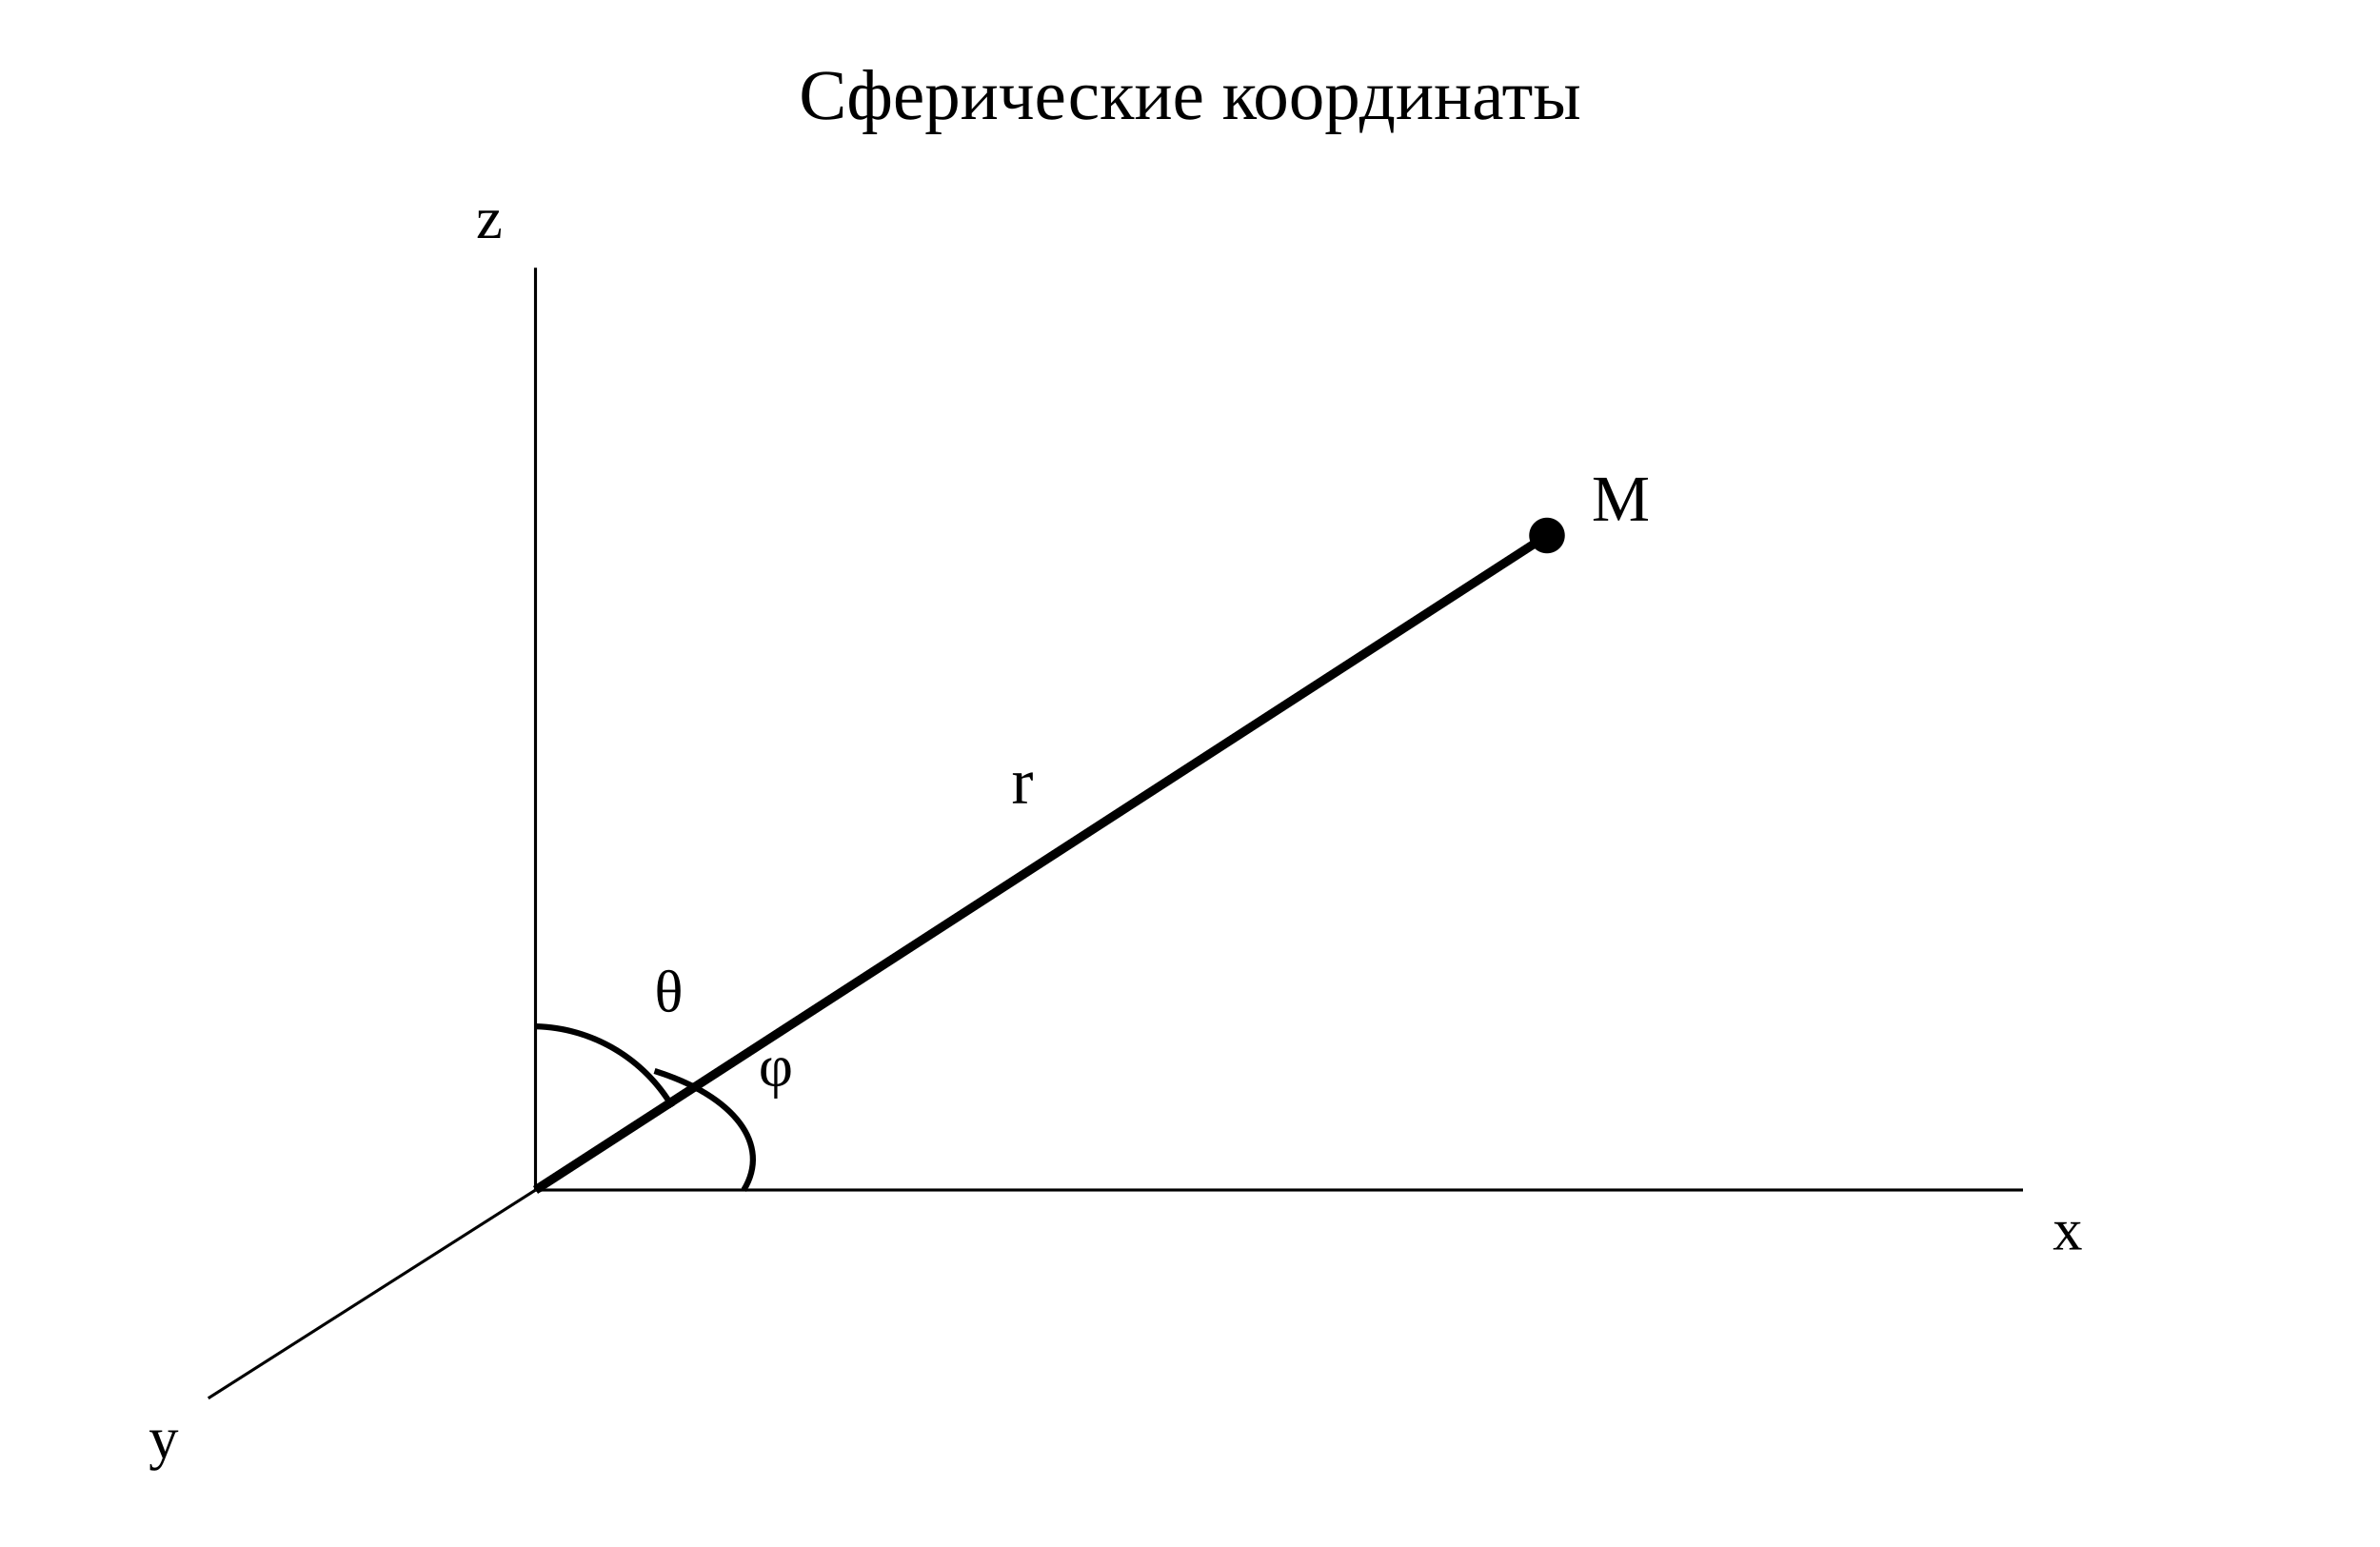
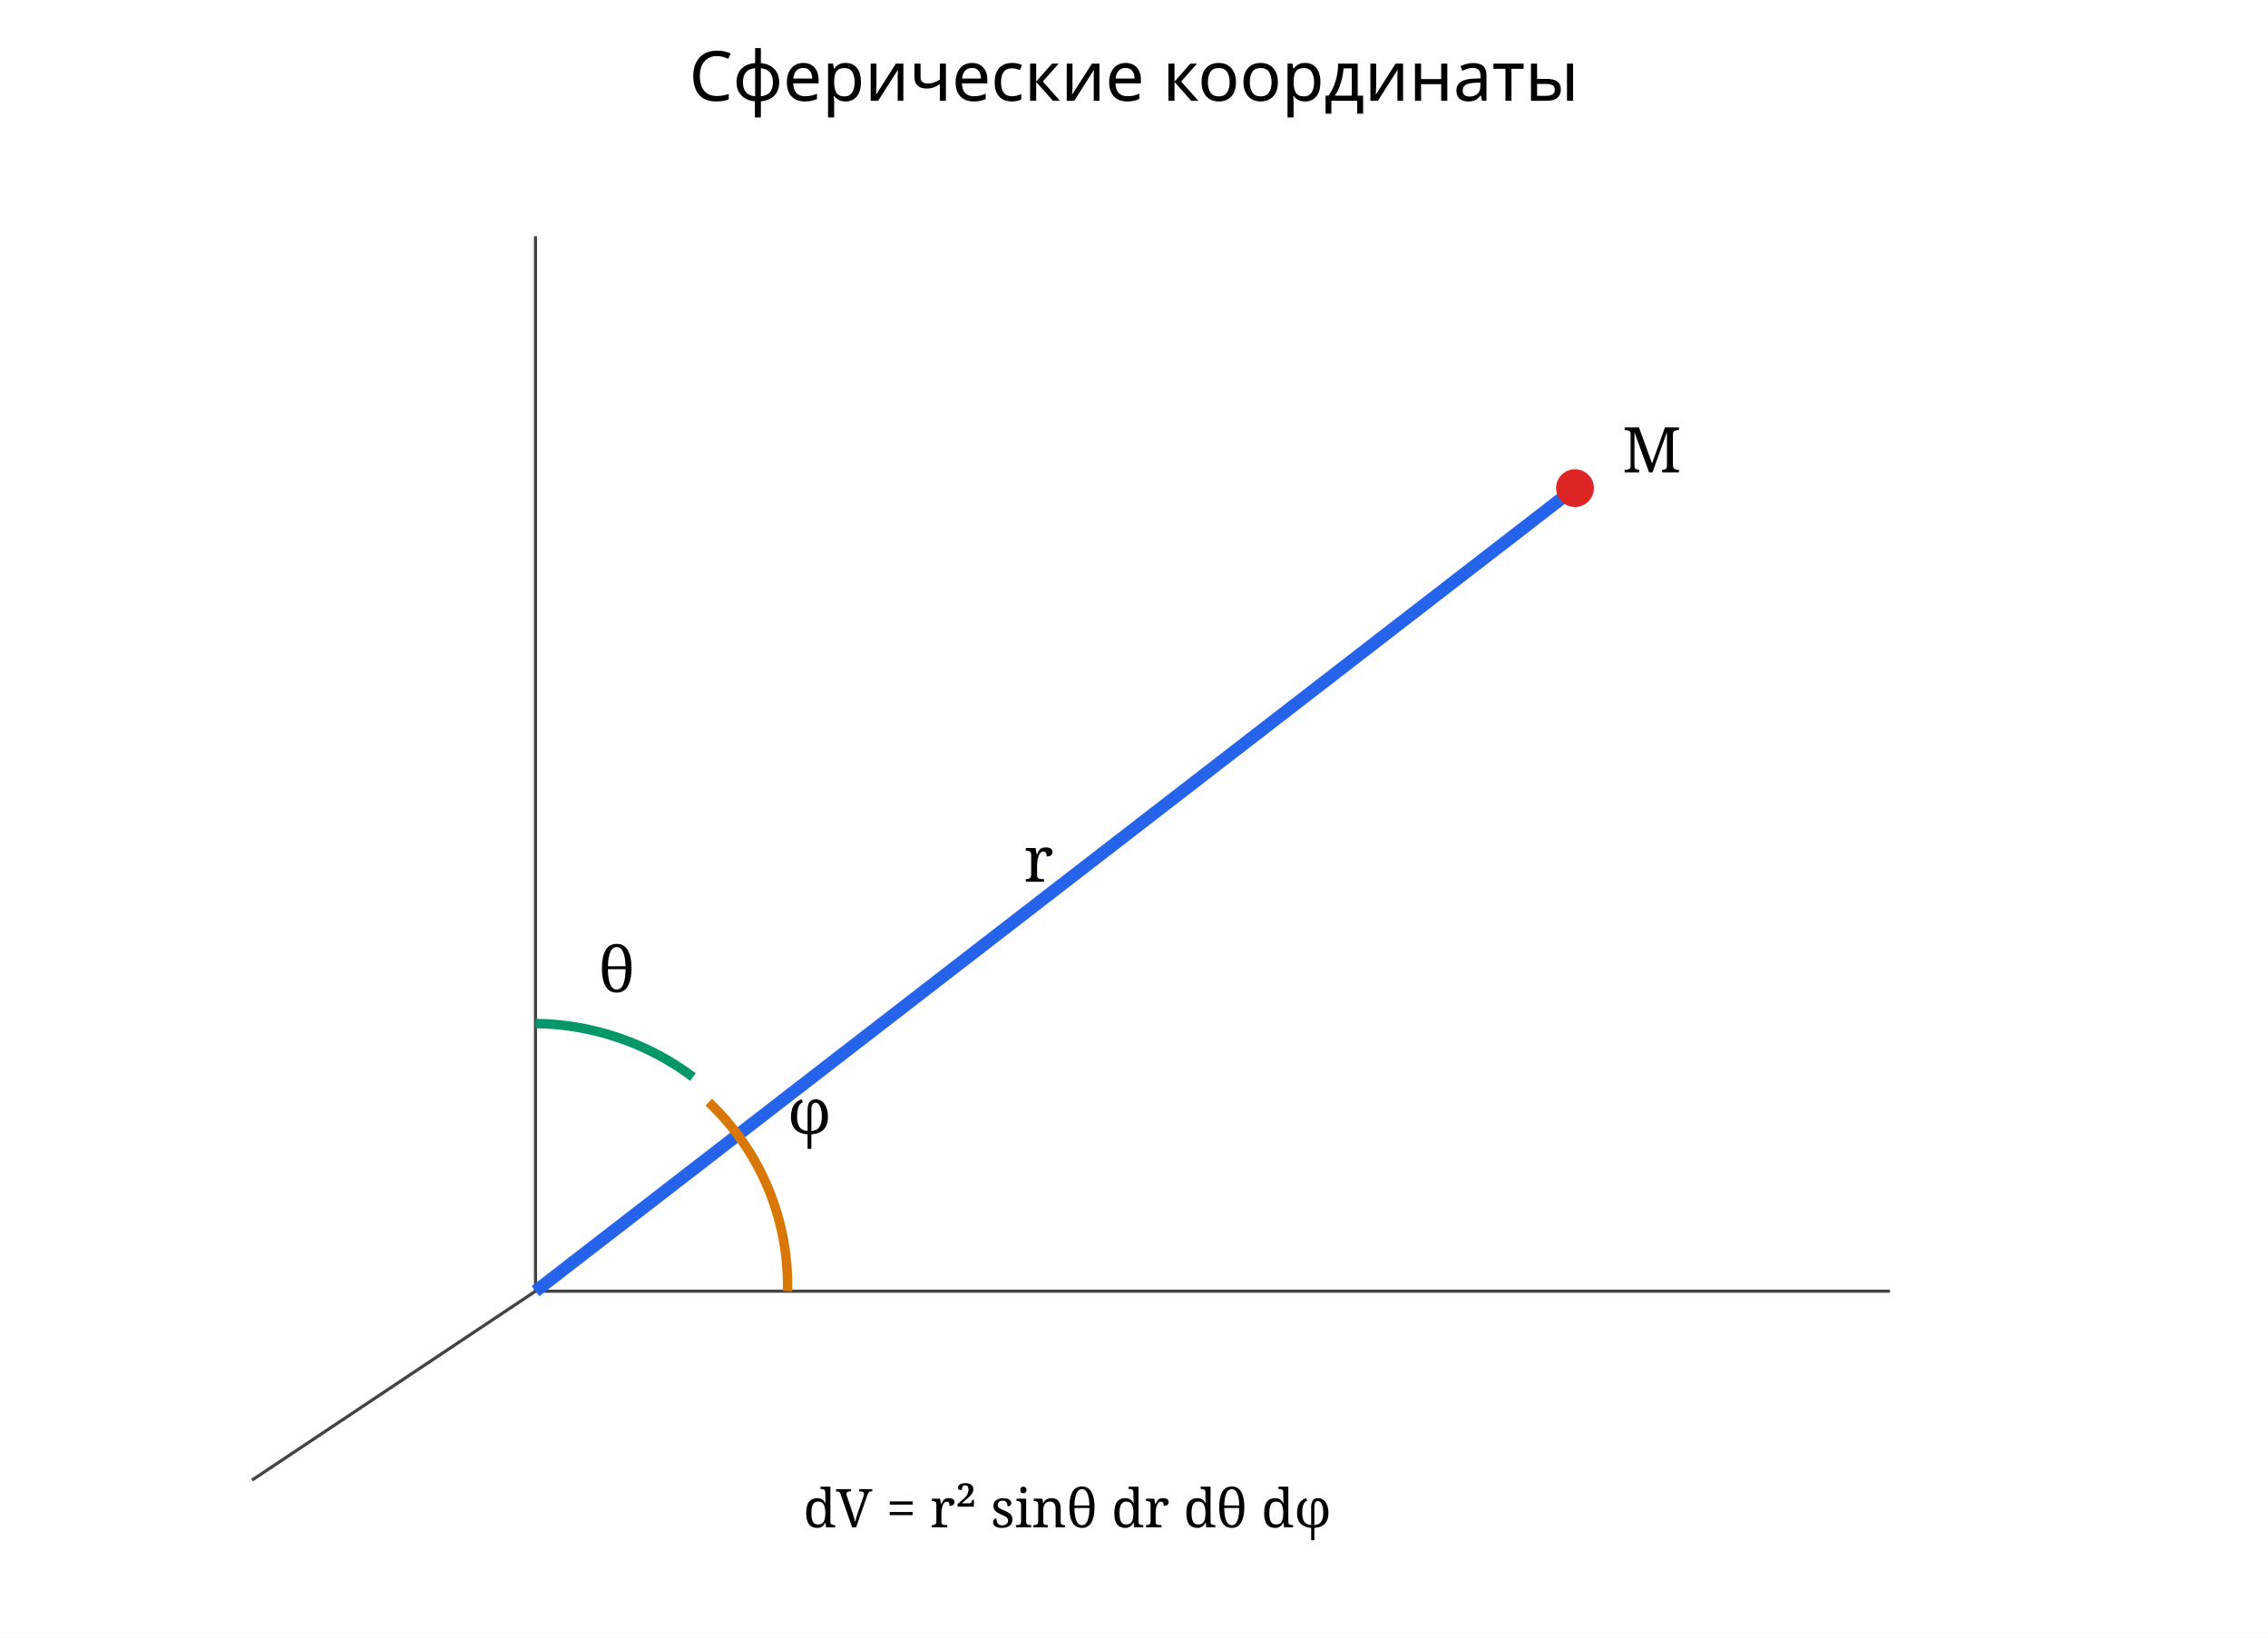
- <svg xmlns="http://www.w3.org/2000/svg" width="800" height="520" viewBox="0 0 800 520">
-   <rect width="100%" height="100%" fill="white" />
-   <text x="400" y="40" text-anchor="middle" font-size="24">Сферические координаты</text>
-   <line x1="180" y1="400" x2="680" y2="400" stroke="black" />
-   <line x1="180" y1="400" x2="180" y2="90" stroke="black" />
-   <line x1="180" y1="400" x2="70" y2="470" stroke="black" />
-   <text x="690" y="420" font-size="20">x</text>
-   <text x="160" y="80" font-size="20">z</text>
-   <text x="50" y="490" font-size="20">y</text>
-   <line x1="180" y1="400" x2="520" y2="180" stroke="black" stroke-width="3" />
-   <circle cx="520" cy="180" r="6" fill="black" />
-   <text x="535" y="175" font-size="22">M</text>
-   <text x="340" y="270" font-size="22">r</text>
-   <path d="M180 345 A55 55 0 0 1 226 372" fill="none" stroke="black" stroke-width="2" />
-   <text x="220" y="340" font-size="20">θ</text>
-   <path d="M250 400 A70 35 0 0 0 220 360" fill="none" stroke="black" stroke-width="2" />
-   <text x="255" y="365" font-size="20">φ</text>
+ <svg xmlns="http://www.w3.org/2000/svg" viewBox="0 0 720 520">
+   <rect width="720" height="520" fill="white" />
+   <text x="360" y="32" text-anchor="middle" font-family="sans-serif" font-size="22">Сферические координаты</text>
+   <line x1="170" y1="410" x2="600" y2="410" stroke="#444" />
+   <line x1="170" y1="410" x2="170" y2="75" stroke="#444" />
+   <line x1="170" y1="410" x2="80" y2="470" stroke="#444" />
+   <line x1="170" y1="410" x2="500" y2="155" stroke="#2563eb" stroke-width="4" />
+   <circle cx="500" cy="155" r="6" fill="#dc2626" />
+   <path d="M250 410 A80 80 0 0 0 225 350" fill="none" stroke="#d97706" stroke-width="3" />
+   <text x="250" y="360" font-family="serif" font-size="20">φ</text>
+   <path d="M170 325 A85 85 0 0 1 220 342" fill="none" stroke="#059669" stroke-width="3" />
+   <text x="190" y="315" font-family="serif" font-size="20">θ</text>
+   <text x="325" y="280" font-family="serif" font-size="20">r</text>
+   <text x="515" y="150" font-family="serif" font-size="20">M</text>
+   <text x="255" y="485" font-family="serif" font-size="17">dV = r² sinθ dr dθ dφ</text>
</svg>
